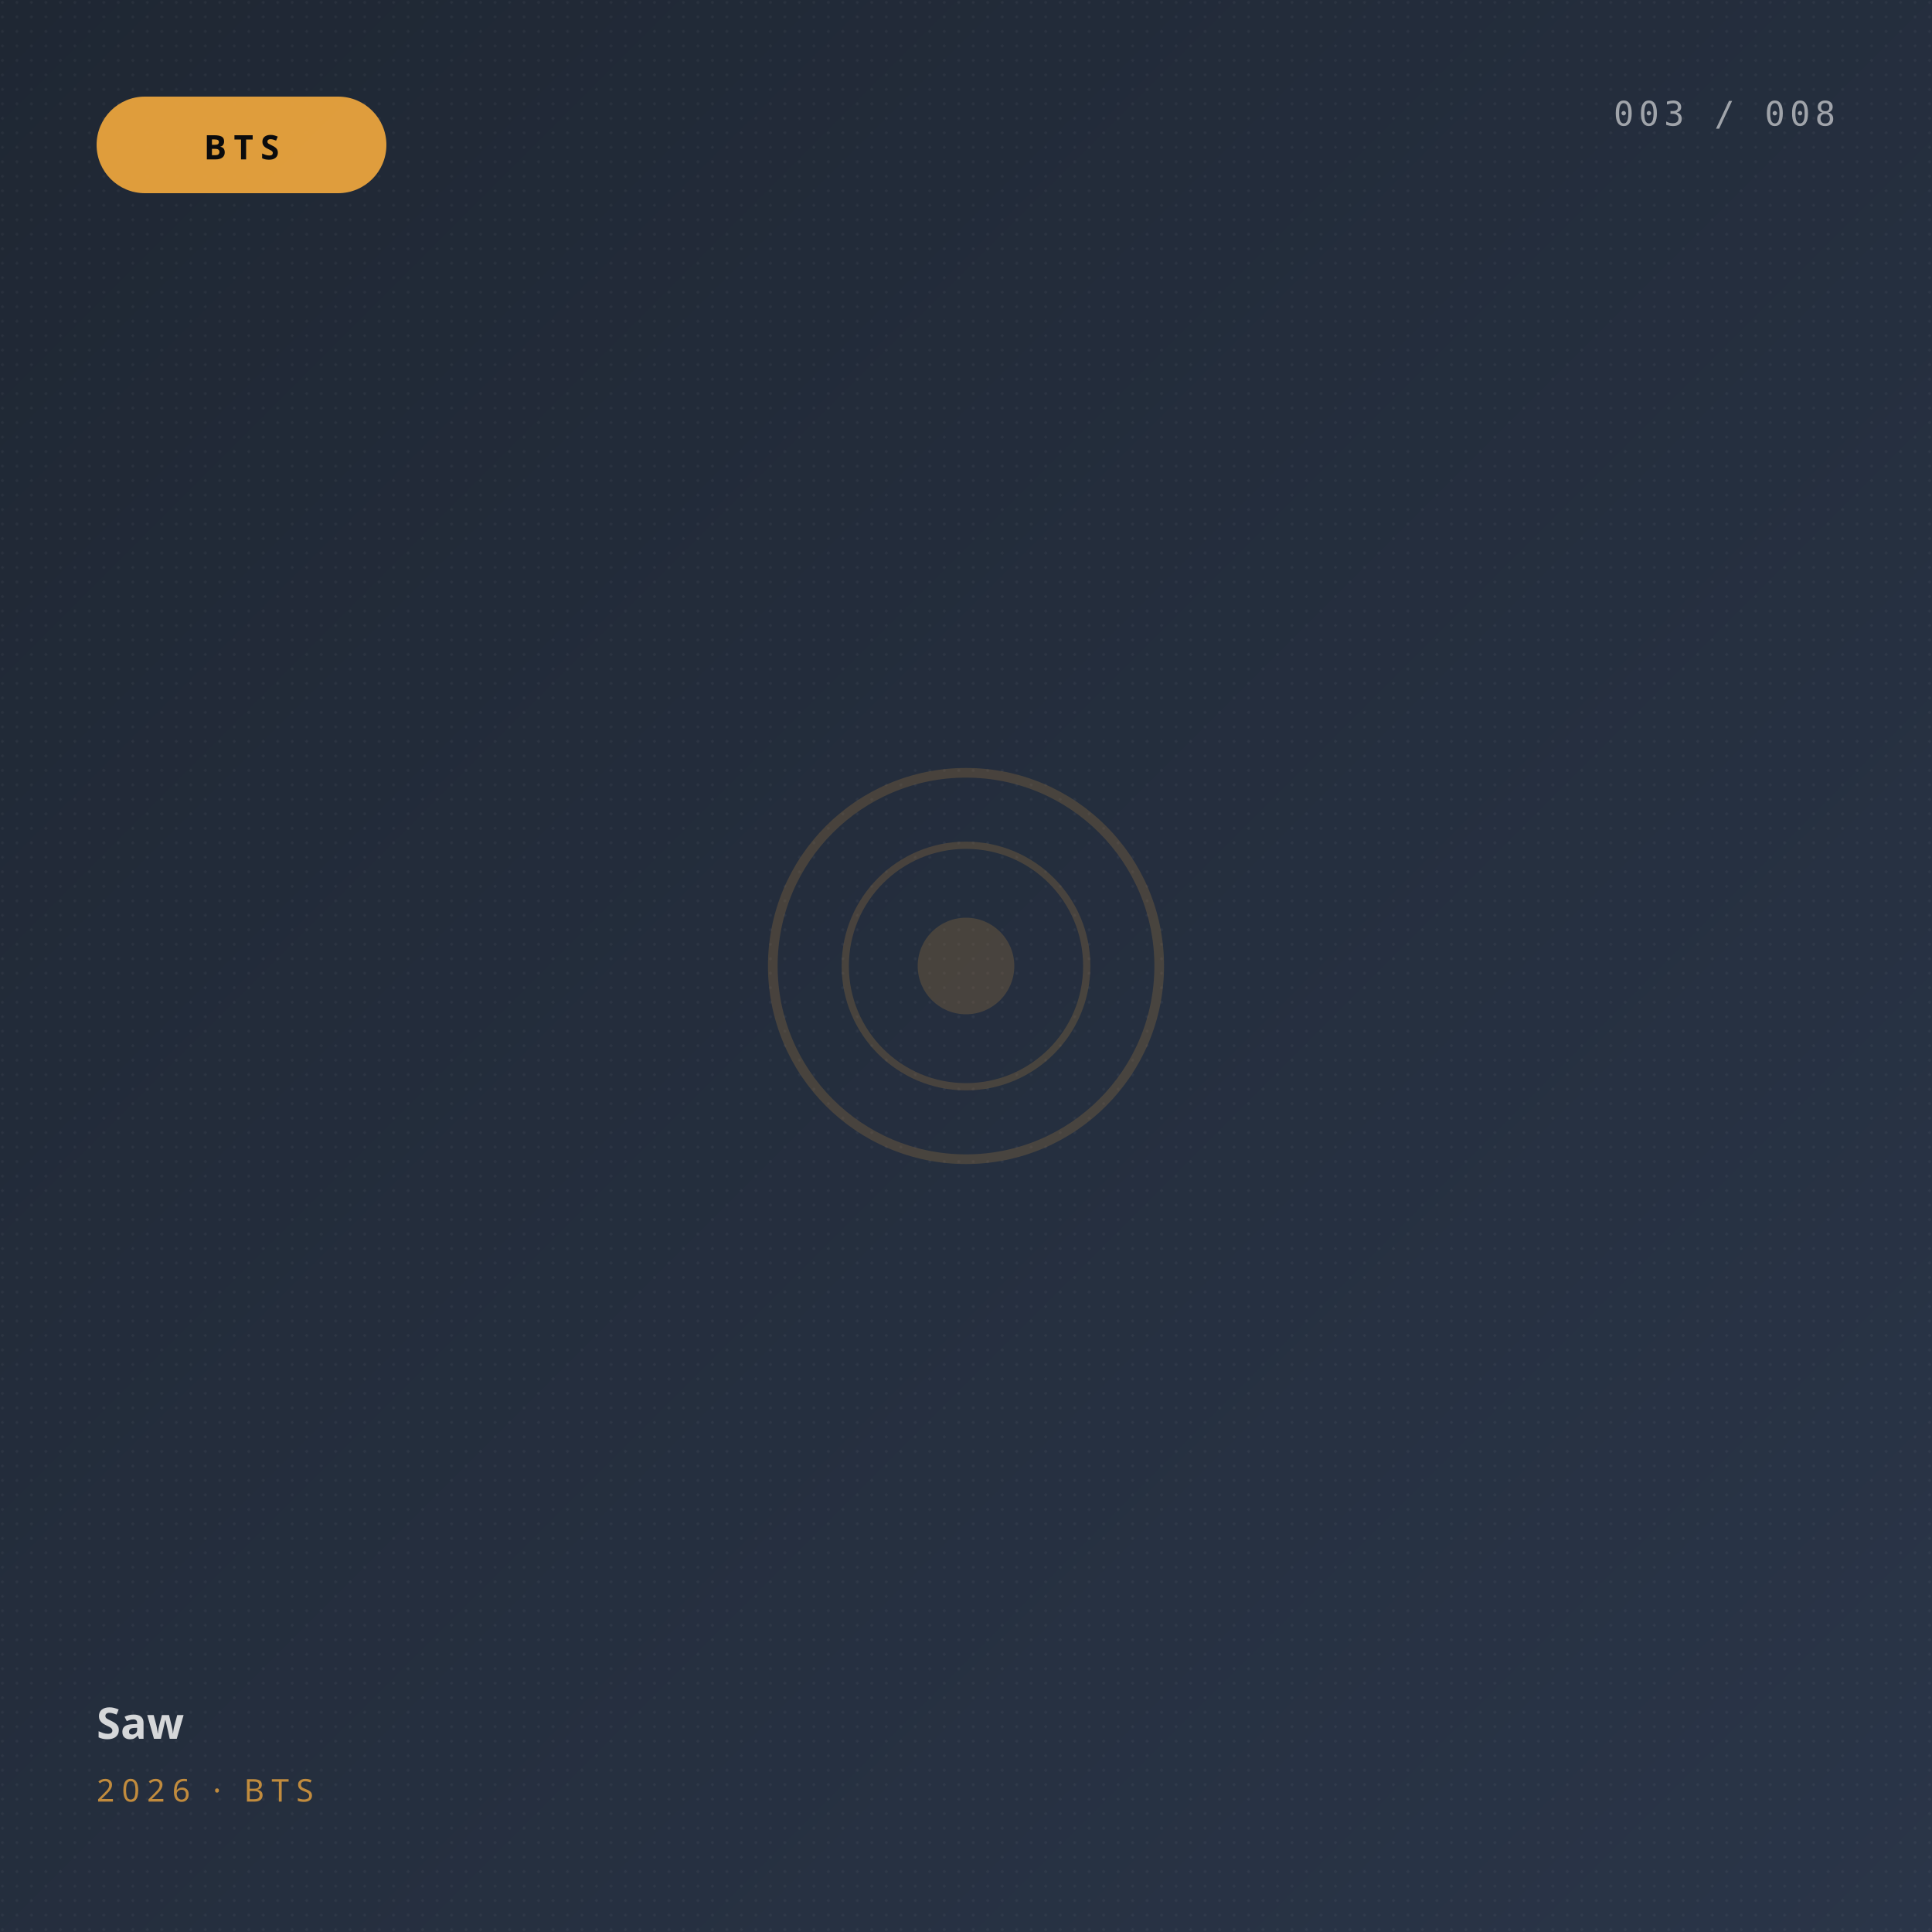
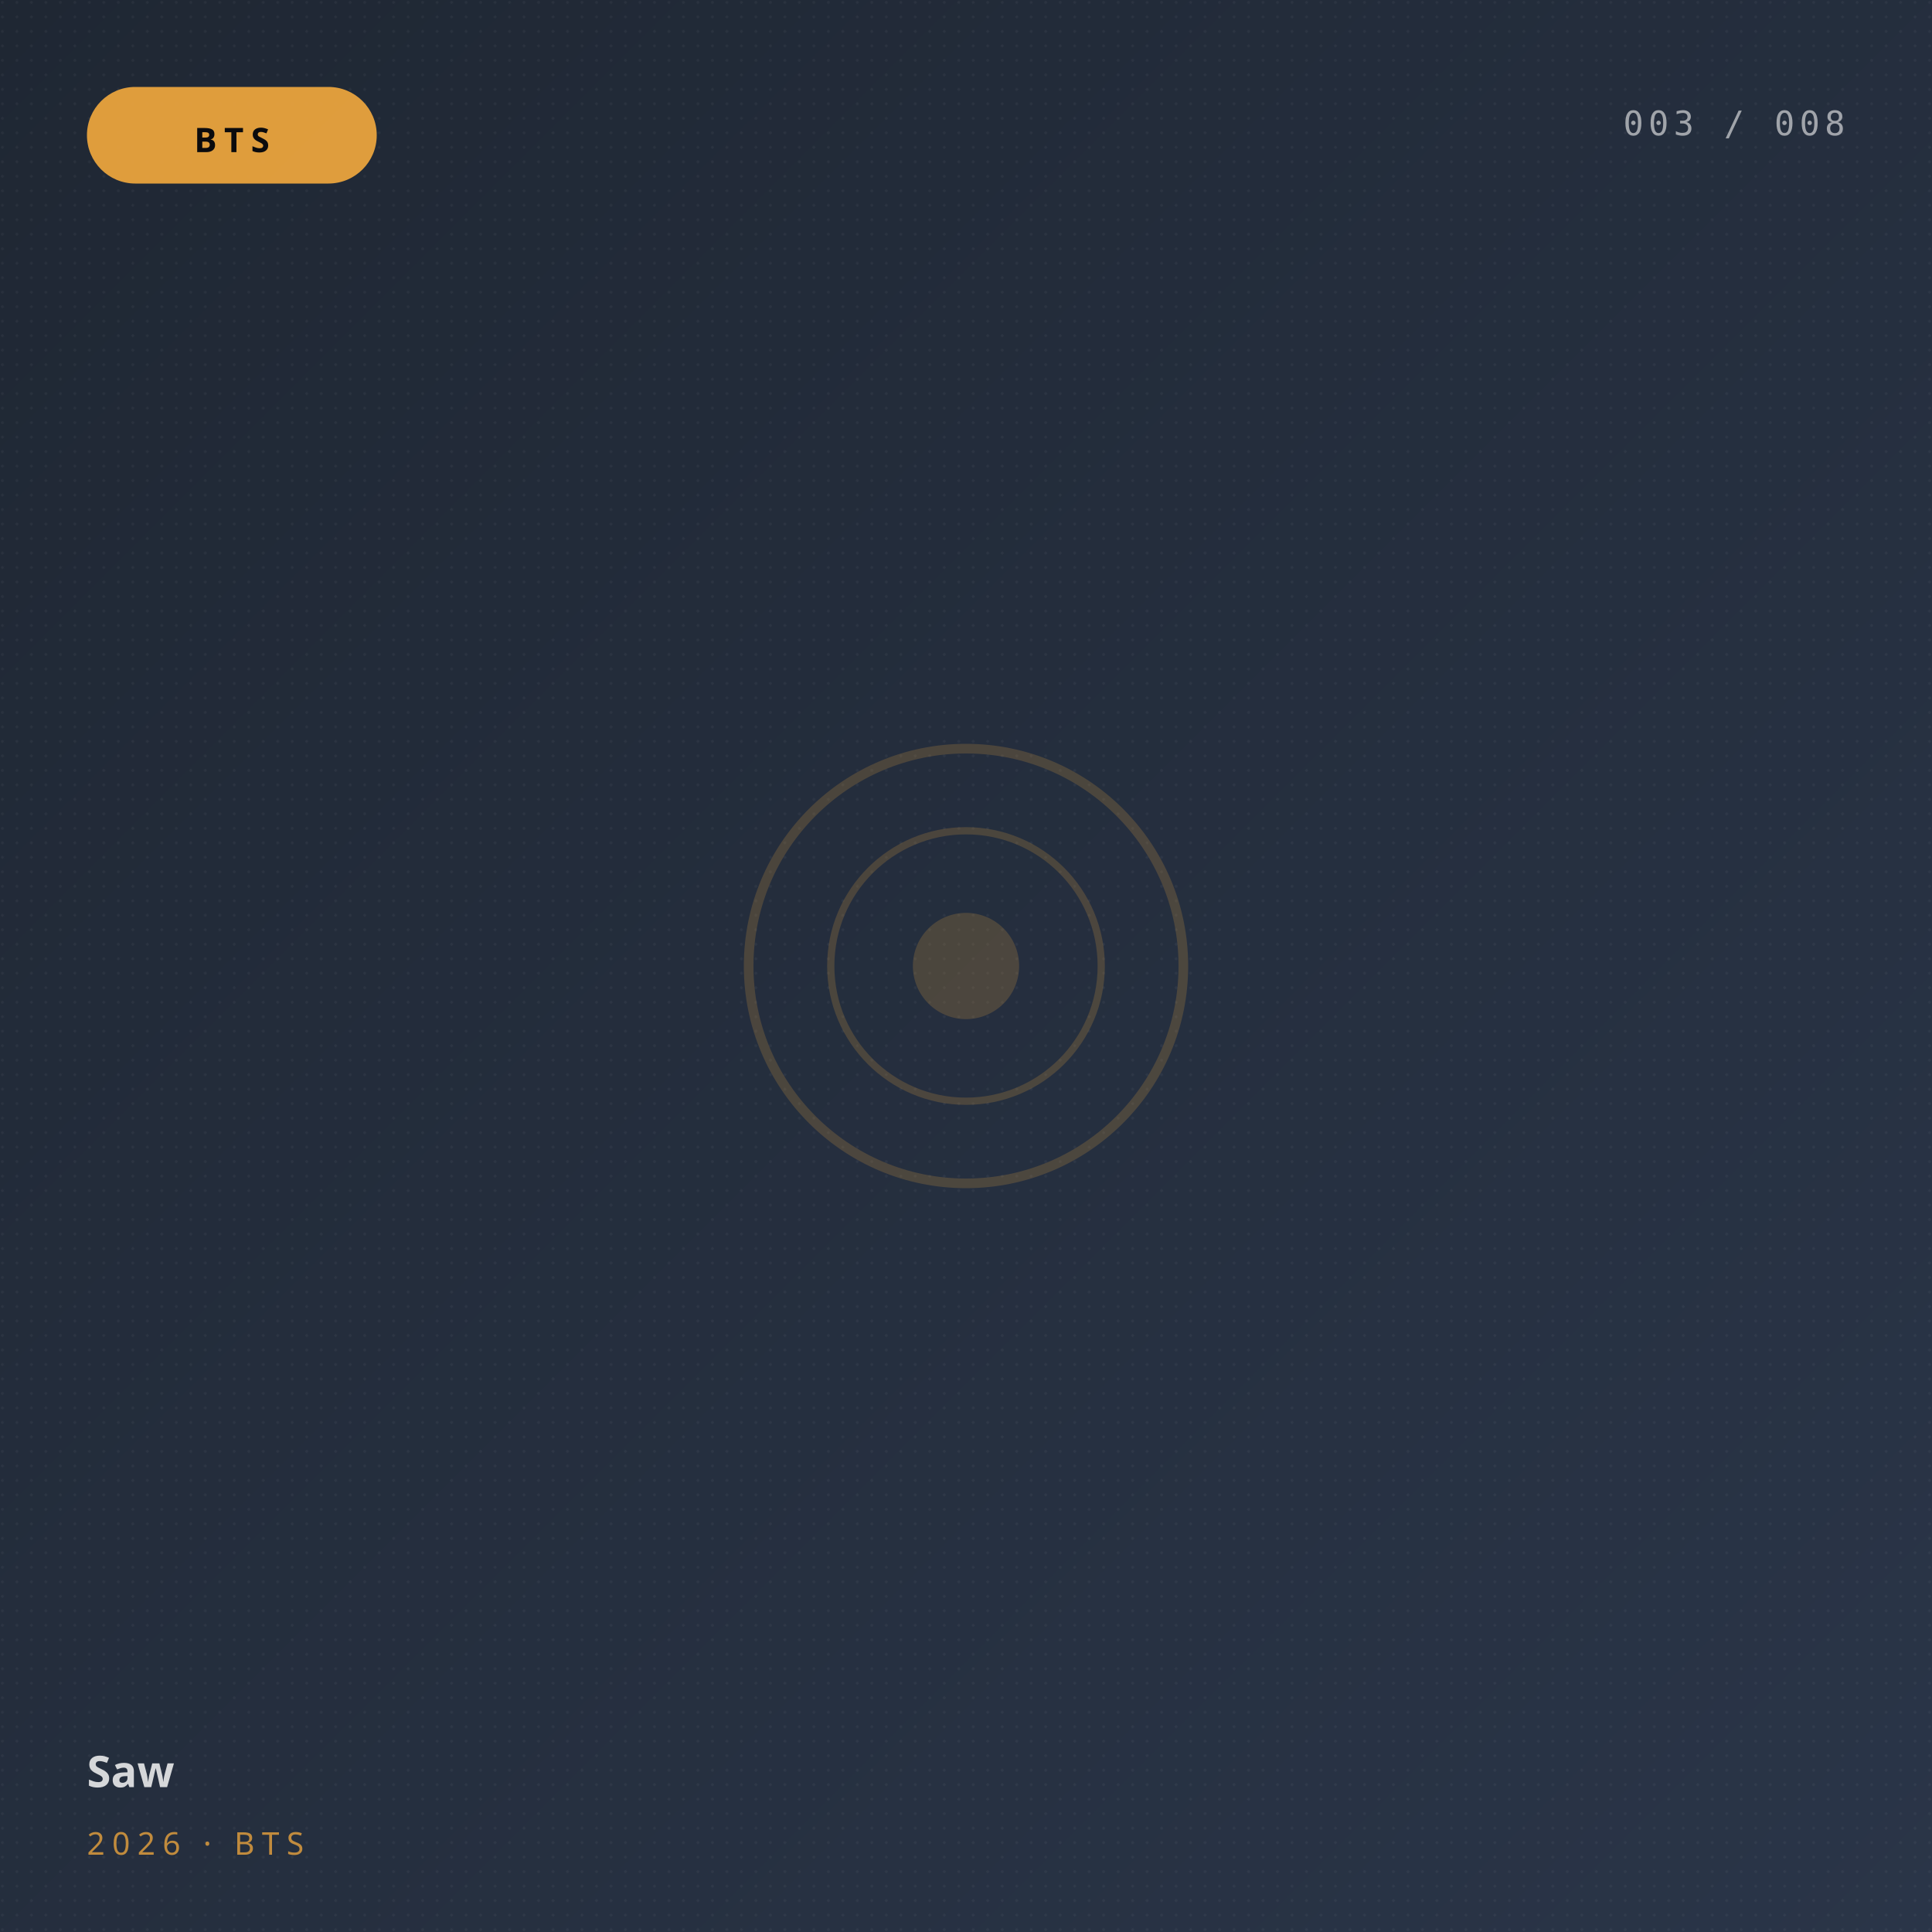
<svg xmlns="http://www.w3.org/2000/svg" viewBox="0 0 800 800" preserveAspectRatio="xMidYMid slice">
  <defs>
    <linearGradient id="p-saw-bts-2" x1="0" y1="0" x2="1" y2="1">
      <stop offset="0%" stop-color="#1f2733" />
      <stop offset="100%" stop-color="#2a3548" />
    </linearGradient>
    <pattern id="g-saw-bts-2" x="0" y="0" width="6" height="6" patternUnits="userSpaceOnUse">
      <circle cx="1" cy="1" r="0.6" fill="#ffffff" opacity="0.04" />
    </pattern>
  </defs>
  <rect width="800" height="800" fill="url(#p-saw-bts-2)" />
  <rect width="800" height="800" fill="url(#g-saw-bts-2)" />
-   <g transform="translate(40,40)">
+   <g transform="translate(36,36)">
    <rect x="0" y="0" width="120" height="40" rx="20" fill="#E8A33D" opacity="0.95" />
-     <text x="60" y="26" text-anchor="middle" font-family="ui-sans-serif,system-ui" font-size="14" font-weight="700" fill="#0b0b0d" letter-spacing="3">BTS</text>
+     <text x="60" y="27" text-anchor="middle" font-family="ui-sans-serif,system-ui" font-size="14" font-weight="700" fill="#0b0b0d" letter-spacing="3">BTS</text>
  </g>
-   <g transform="translate(760,52)" opacity="0.6">
+   <g transform="translate(764, 56)" opacity="0.6">
    <text x="0" y="0" text-anchor="end" font-family="ui-monospace,monospace" font-size="14" fill="#f4f4f4" letter-spacing="2">003 / 008</text>
  </g>
-   <g transform="translate(400,400)" opacity="0.18">
-     <circle cx="0" cy="0" r="80" fill="none" stroke="#E8A33D" stroke-width="4" />
-     <circle cx="0" cy="0" r="50" fill="none" stroke="#E8A33D" stroke-width="3" />
-     <circle cx="0" cy="0" r="20" fill="#E8A33D" />
+   <g transform="translate(400, 400)" opacity="0.2">
+     <circle cx="0" cy="0" r="90" fill="none" stroke="#E8A33D" stroke-width="4" />
+     <circle cx="0" cy="0" r="56" fill="none" stroke="#E8A33D" stroke-width="3" />
+     <circle cx="0" cy="0" r="22" fill="#E8A33D" />
  </g>
-   <g transform="translate(40,720)">
+   <g transform="translate(36, 740)">
    <text x="0" y="0" font-family="ui-sans-serif,system-ui" font-size="18" font-weight="600" fill="#f4f4f4" opacity="0.85">Saw</text>
-     <text x="0" y="26" font-family="ui-sans-serif,system-ui" font-size="13" font-weight="500" fill="#E8A33D" letter-spacing="3" opacity="0.8">2026 · BTS</text>
+     <text x="0" y="28" font-family="ui-sans-serif,system-ui" font-size="13" font-weight="500" fill="#E8A33D" letter-spacing="3" opacity="0.8">2026 · BTS</text>
  </g>
</svg>
